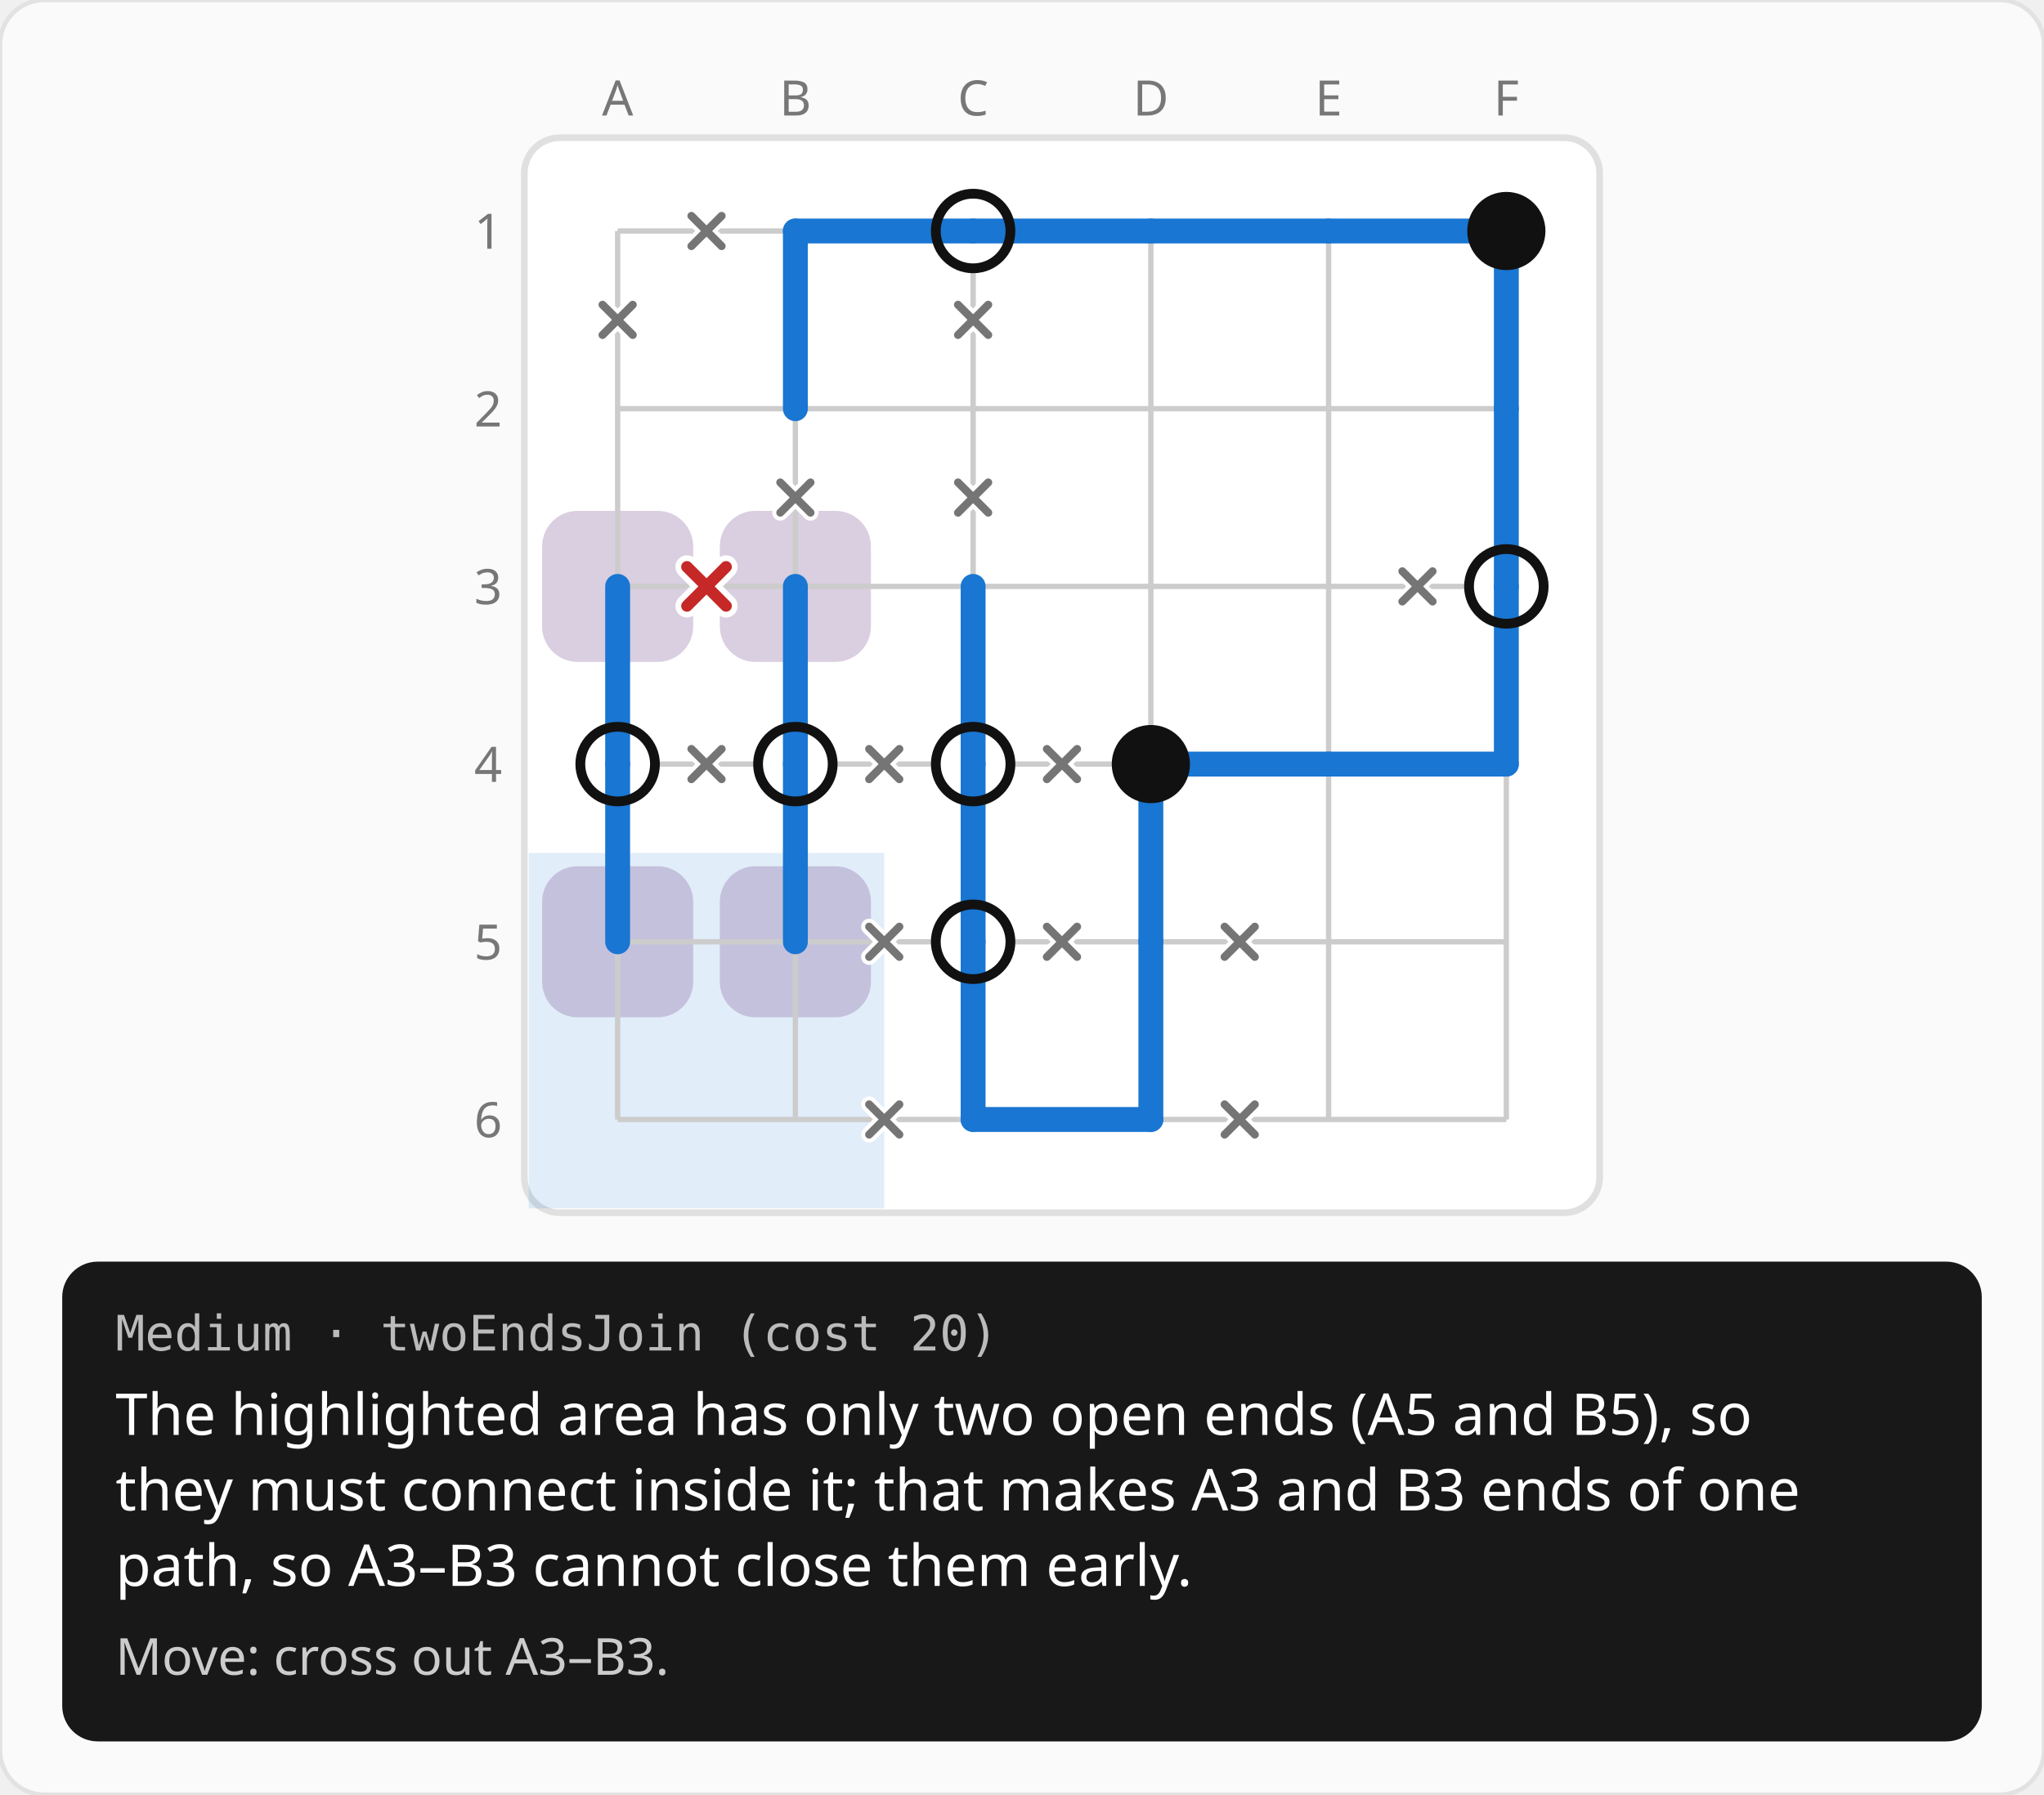
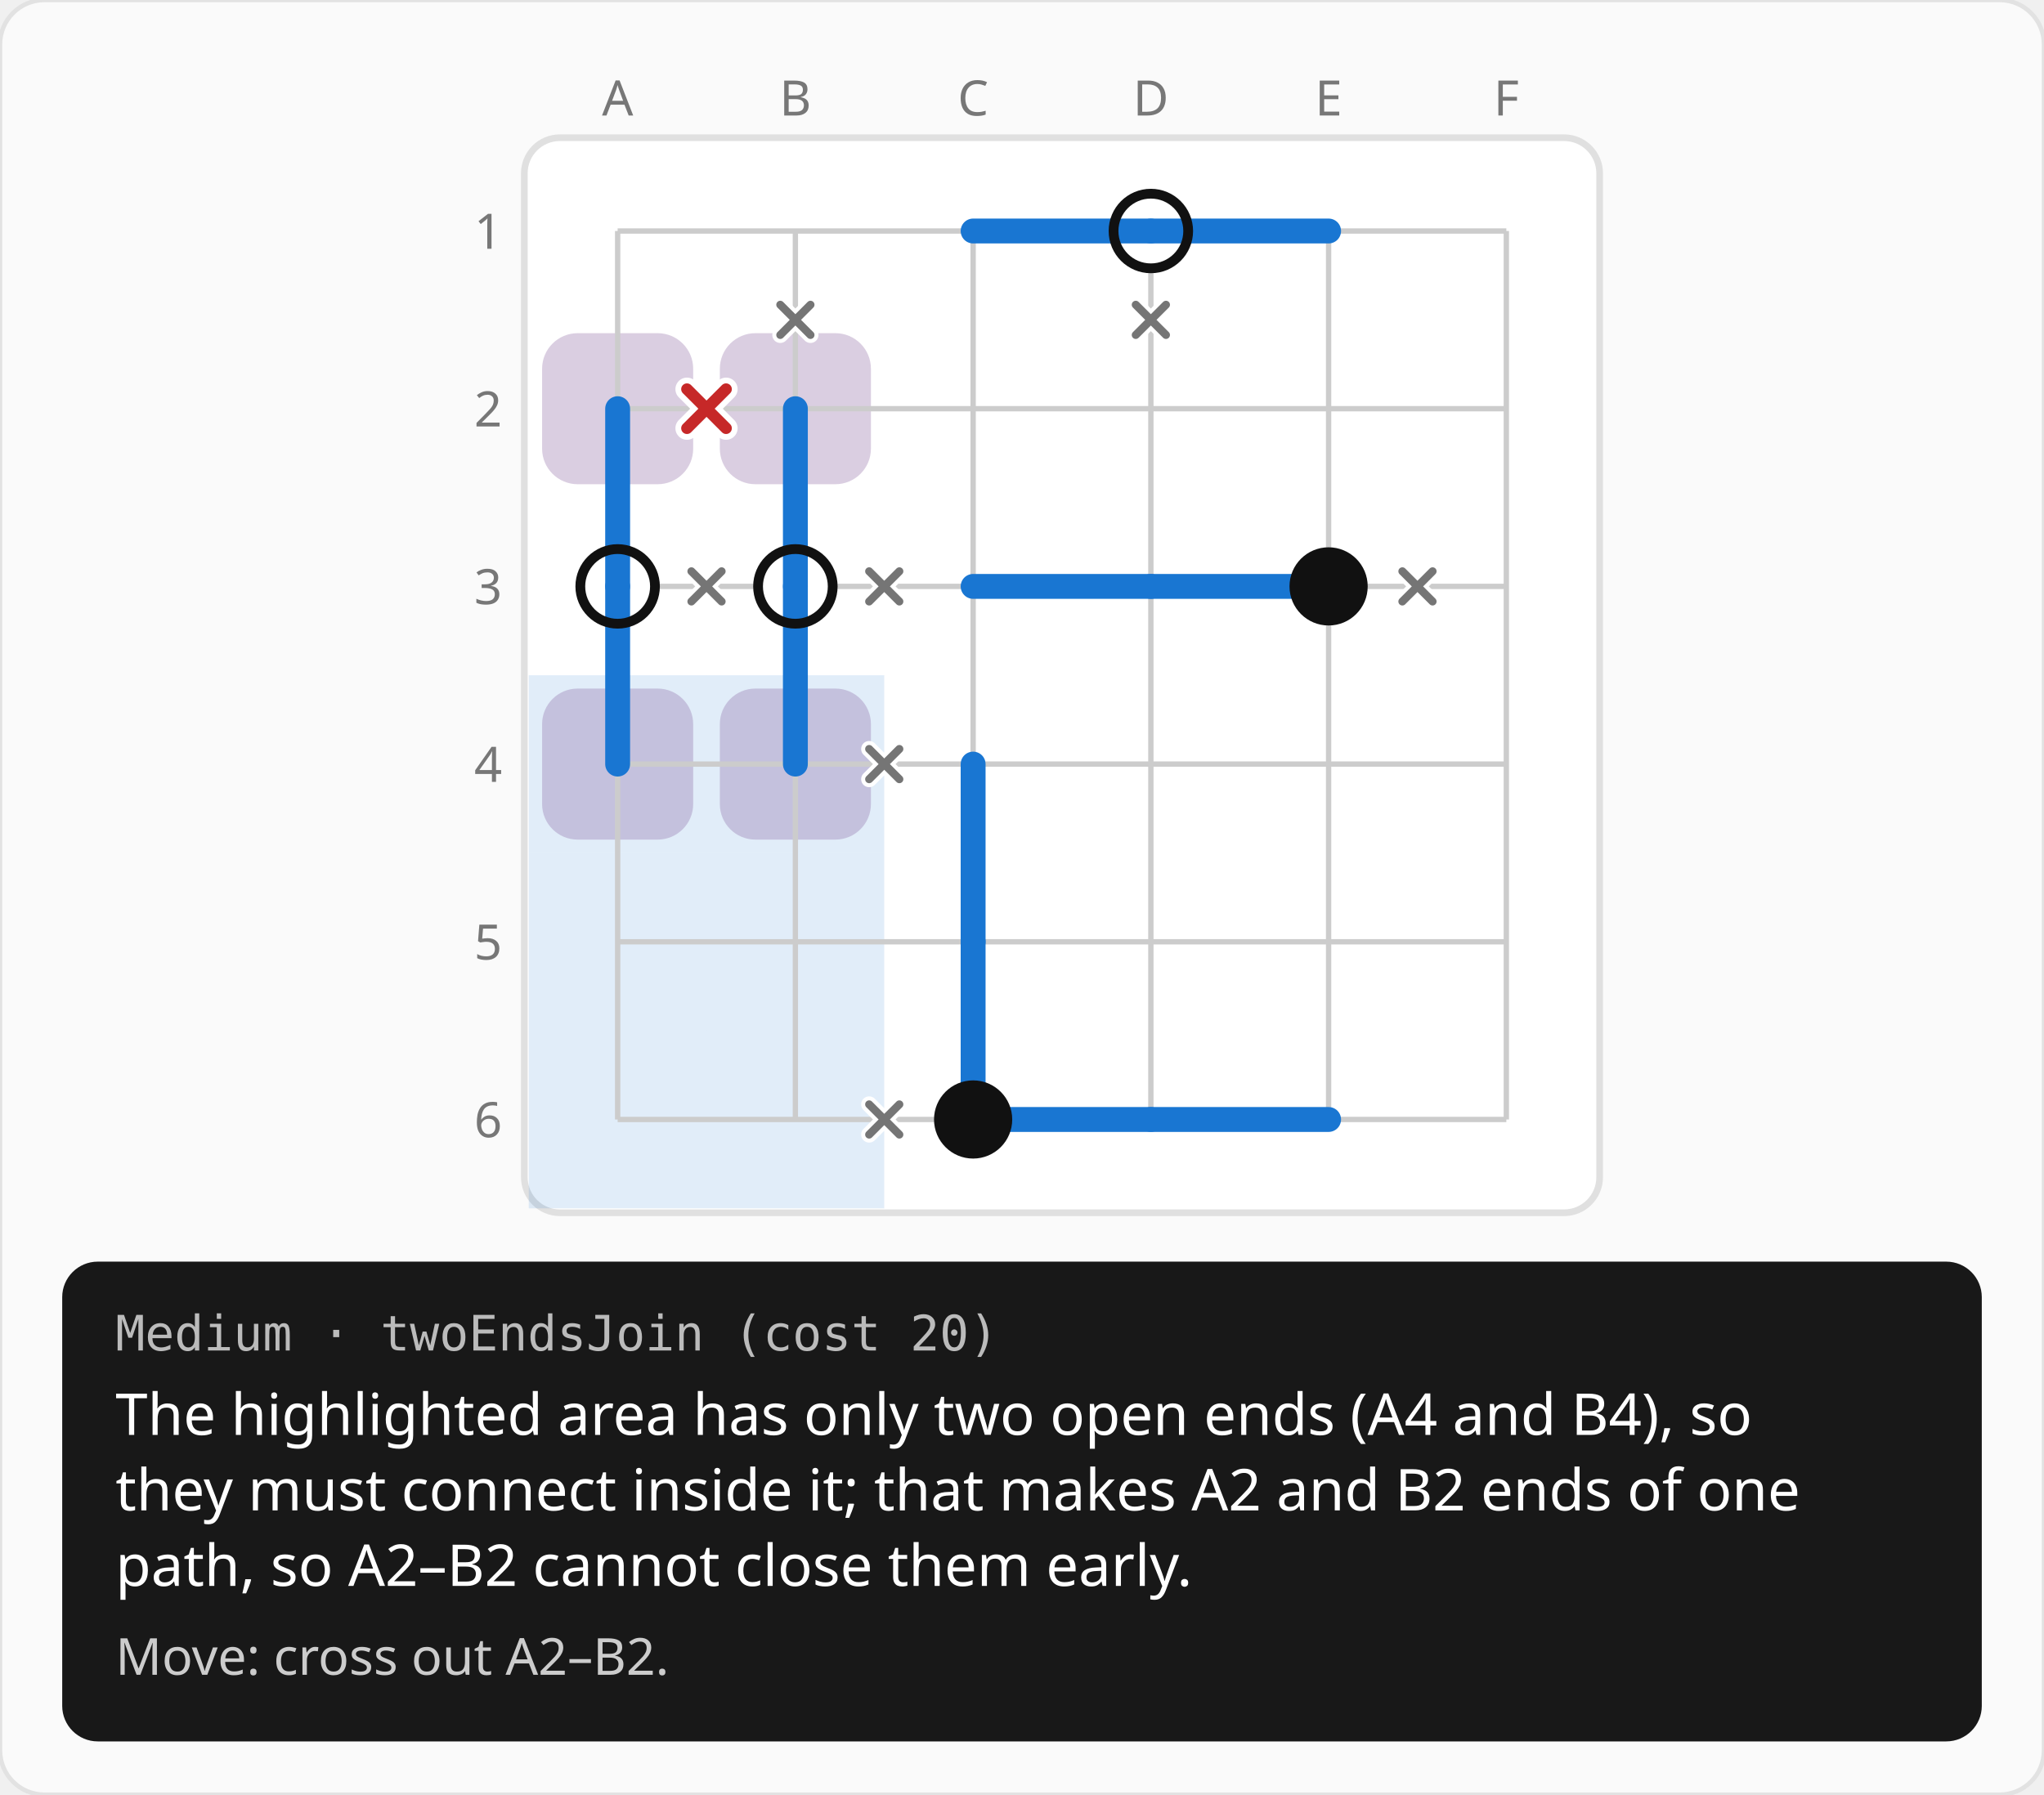
<svg xmlns="http://www.w3.org/2000/svg" width="460" height="404" viewBox="0 0 460 404">
  <rect width="460" height="404" rx="10" fill="#fafafa" stroke="#e2e2e2" />
  <defs>
    <pattern id="hatch" width="8" height="8" patternUnits="userSpaceOnUse" patternTransform="rotate(45)">
      <line x1="0" y1="0" x2="0" y2="8" stroke="#d55e00" stroke-width="3" opacity="0.55" />
    </pattern>
  </defs>
  <g transform="translate(99 12)">
    <text x="40" y="14" fill="#777777" font-size="11" font-family="system-ui, sans-serif" text-anchor="middle">A</text>
    <text x="80" y="14" fill="#777777" font-size="11" font-family="system-ui, sans-serif" text-anchor="middle">B</text>
    <text x="120" y="14" fill="#777777" font-size="11" font-family="system-ui, sans-serif" text-anchor="middle">C</text>
    <text x="160" y="14" fill="#777777" font-size="11" font-family="system-ui, sans-serif" text-anchor="middle">D</text>
    <text x="200" y="14" fill="#777777" font-size="11" font-family="system-ui, sans-serif" text-anchor="middle">E</text>
    <text x="240" y="14" fill="#777777" font-size="11" font-family="system-ui, sans-serif" text-anchor="middle">F</text>
    <text x="14" y="44" fill="#777777" font-size="11" font-family="system-ui, sans-serif" text-anchor="end">1</text>
    <text x="14" y="84" fill="#777777" font-size="11" font-family="system-ui, sans-serif" text-anchor="end">2</text>
    <text x="14" y="124" fill="#777777" font-size="11" font-family="system-ui, sans-serif" text-anchor="end">3</text>
    <text x="14" y="164" fill="#777777" font-size="11" font-family="system-ui, sans-serif" text-anchor="end">4</text>
    <text x="14" y="204" fill="#777777" font-size="11" font-family="system-ui, sans-serif" text-anchor="end">5</text>
    <text x="14" y="244" fill="#777777" font-size="11" font-family="system-ui, sans-serif" text-anchor="end">6</text>
    <g transform="translate(18 18)">
      <rect x="1" y="1" width="242" height="242" rx="8" fill="#ffffff" stroke="#e0e0e0" stroke-width="1.5" />
+       <rect x="2" y="122" width="40" height="40" fill="rgba(25,118,210,0.13)" />
      <rect x="2" y="162" width="40" height="40" fill="rgba(25,118,210,0.13)" />
      <rect x="2" y="202" width="40" height="40" fill="rgba(25,118,210,0.13)" />
      <rect x="42" y="202" width="40" height="40" fill="rgba(25,118,210,0.13)" />
      <rect x="42" y="162" width="40" height="40" fill="rgba(25,118,210,0.13)" />
-       <rect x="5" y="165" width="34" height="34" rx="8" fill="rgba(122,81,149,0.28)" />
-       <rect x="45" y="165" width="34" height="34" rx="8" fill="rgba(122,81,149,0.28)" />
-       <rect x="5" y="85" width="34" height="34" rx="8" fill="rgba(122,81,149,0.28)" />
-       <rect x="45" y="85" width="34" height="34" rx="8" fill="rgba(122,81,149,0.28)" />
+       <rect x="42" y="122" width="40" height="40" fill="rgba(25,118,210,0.13)" />
+       <rect x="5" y="125" width="34" height="34" rx="8" fill="rgba(122,81,149,0.28)" />
+       <rect x="45" y="125" width="34" height="34" rx="8" fill="rgba(122,81,149,0.28)" />
+       <rect x="5" y="45" width="34" height="34" rx="8" fill="rgba(122,81,149,0.28)" />
+       <rect x="45" y="45" width="34" height="34" rx="8" fill="rgba(122,81,149,0.28)" />
      <line x1="22" y1="22" x2="222" y2="22" stroke="#cccccc" stroke-width="1.2" />
      <line x1="22" y1="62" x2="222" y2="62" stroke="#cccccc" stroke-width="1.2" />
      <line x1="22" y1="102" x2="222" y2="102" stroke="#cccccc" stroke-width="1.2" />
      <line x1="22" y1="142" x2="222" y2="142" stroke="#cccccc" stroke-width="1.2" />
      <line x1="22" y1="182" x2="222" y2="182" stroke="#cccccc" stroke-width="1.2" />
      <line x1="22" y1="222" x2="222" y2="222" stroke="#cccccc" stroke-width="1.2" />
      <line x1="22" y1="22" x2="22" y2="222" stroke="#cccccc" stroke-width="1.2" />
      <line x1="62" y1="22" x2="62" y2="222" stroke="#cccccc" stroke-width="1.2" />
      <line x1="102" y1="22" x2="102" y2="222" stroke="#cccccc" stroke-width="1.2" />
      <line x1="142" y1="22" x2="142" y2="222" stroke="#cccccc" stroke-width="1.2" />
      <line x1="182" y1="22" x2="182" y2="222" stroke="#cccccc" stroke-width="1.2" />
      <line x1="222" y1="22" x2="222" y2="222" stroke="#cccccc" stroke-width="1.2" />
-       <circle cx="102" cy="22" r="8.4" fill="#ffffff" />
-       <circle cx="222" cy="102" r="8.4" fill="#ffffff" />
-       <circle cx="22" cy="142" r="8.4" fill="#ffffff" />
-       <circle cx="62" cy="142" r="8.4" fill="#ffffff" />
-       <circle cx="102" cy="142" r="8.4" fill="#ffffff" />
-       <circle cx="102" cy="182" r="8.4" fill="#ffffff" />
-       <line x1="62" y1="22" x2="102" y2="22" stroke="#1976d2" stroke-width="5.6" stroke-linecap="round" />
-       <line x1="62" y1="22" x2="62" y2="62" stroke="#1976d2" stroke-width="5.6" stroke-linecap="round" />
+       <circle cx="142" cy="22" r="8.4" fill="#ffffff" />
+       <circle cx="22" cy="102" r="8.4" fill="#ffffff" />
+       <circle cx="62" cy="102" r="8.4" fill="#ffffff" />
      <line x1="102" y1="22" x2="142" y2="22" stroke="#1976d2" stroke-width="5.6" stroke-linecap="round" />
      <line x1="142" y1="22" x2="182" y2="22" stroke="#1976d2" stroke-width="5.6" stroke-linecap="round" />
-       <line x1="182" y1="22" x2="222" y2="22" stroke="#1976d2" stroke-width="5.6" stroke-linecap="round" />
-       <line x1="222" y1="22" x2="222" y2="62" stroke="#1976d2" stroke-width="5.6" stroke-linecap="round" />
-       <line x1="222" y1="62" x2="222" y2="102" stroke="#1976d2" stroke-width="5.6" stroke-linecap="round" />
+       <line x1="22" y1="62" x2="22" y2="102" stroke="#1976d2" stroke-width="5.6" stroke-linecap="round" />
+       <line x1="62" y1="62" x2="62" y2="102" stroke="#1976d2" stroke-width="5.6" stroke-linecap="round" />
      <line x1="22" y1="102" x2="22" y2="142" stroke="#1976d2" stroke-width="5.6" stroke-linecap="round" />
      <line x1="62" y1="102" x2="62" y2="142" stroke="#1976d2" stroke-width="5.6" stroke-linecap="round" />
-       <line x1="102" y1="102" x2="102" y2="142" stroke="#1976d2" stroke-width="5.6" stroke-linecap="round" />
-       <line x1="222" y1="102" x2="222" y2="142" stroke="#1976d2" stroke-width="5.6" stroke-linecap="round" />
-       <line x1="22" y1="142" x2="22" y2="182" stroke="#1976d2" stroke-width="5.6" stroke-linecap="round" />
-       <line x1="62" y1="142" x2="62" y2="182" stroke="#1976d2" stroke-width="5.6" stroke-linecap="round" />
+       <line x1="102" y1="102" x2="142" y2="102" stroke="#1976d2" stroke-width="5.6" stroke-linecap="round" />
+       <line x1="142" y1="102" x2="182" y2="102" stroke="#1976d2" stroke-width="5.6" stroke-linecap="round" />
      <line x1="102" y1="142" x2="102" y2="182" stroke="#1976d2" stroke-width="5.6" stroke-linecap="round" />
-       <line x1="142" y1="142" x2="182" y2="142" stroke="#1976d2" stroke-width="5.6" stroke-linecap="round" />
-       <line x1="142" y1="142" x2="142" y2="182" stroke="#1976d2" stroke-width="5.6" stroke-linecap="round" />
-       <line x1="182" y1="142" x2="222" y2="142" stroke="#1976d2" stroke-width="5.6" stroke-linecap="round" />
      <line x1="102" y1="182" x2="102" y2="222" stroke="#1976d2" stroke-width="5.6" stroke-linecap="round" />
-       <line x1="142" y1="182" x2="142" y2="222" stroke="#1976d2" stroke-width="5.6" stroke-linecap="round" />
      <line x1="102" y1="222" x2="142" y2="222" stroke="#1976d2" stroke-width="5.6" stroke-linecap="round" />
-       <circle cx="102" cy="22" r="8.4" fill="none" stroke="#111111" stroke-width="2.2" />
-       <circle cx="222" cy="22" r="8.8" fill="#111111" />
-       <circle cx="222" cy="102" r="8.4" fill="none" stroke="#111111" stroke-width="2.2" />
-       <circle cx="22" cy="142" r="8.4" fill="none" stroke="#111111" stroke-width="2.2" />
-       <circle cx="62" cy="142" r="8.4" fill="none" stroke="#111111" stroke-width="2.2" />
-       <circle cx="102" cy="142" r="8.4" fill="none" stroke="#111111" stroke-width="2.2" />
-       <circle cx="142" cy="142" r="8.8" fill="#111111" />
-       <circle cx="102" cy="182" r="8.4" fill="none" stroke="#111111" stroke-width="2.2" />
-       <path d="M38.6 18.6L45.4 25.4M38.6 25.4L45.4 18.6" stroke="#ffffff" stroke-width="3.6" stroke-linecap="round" />
-       <path d="M38.6 18.6L45.4 25.4M38.6 25.4L45.4 18.6" stroke="#757575" stroke-width="1.8" stroke-linecap="round" />
-       <path d="M18.6 38.6L25.4 45.4M18.6 45.4L25.4 38.6" stroke="#ffffff" stroke-width="3.6" stroke-linecap="round" />
-       <path d="M18.6 38.6L25.4 45.4M18.6 45.4L25.4 38.6" stroke="#757575" stroke-width="1.8" stroke-linecap="round" />
-       <path d="M98.6 38.6L105.4 45.4M98.6 45.4L105.4 38.6" stroke="#ffffff" stroke-width="3.6" stroke-linecap="round" />
-       <path d="M98.6 38.6L105.4 45.4M98.6 45.4L105.4 38.6" stroke="#757575" stroke-width="1.8" stroke-linecap="round" />
-       <path d="M58.6 78.6L65.4 85.4M58.6 85.4L65.4 78.6" stroke="#ffffff" stroke-width="3.6" stroke-linecap="round" />
-       <path d="M58.6 78.6L65.4 85.4M58.6 85.4L65.4 78.6" stroke="#757575" stroke-width="1.8" stroke-linecap="round" />
-       <path d="M98.6 78.6L105.4 85.4M98.6 85.4L105.4 78.6" stroke="#ffffff" stroke-width="3.6" stroke-linecap="round" />
-       <path d="M98.6 78.6L105.4 85.4M98.6 85.4L105.4 78.6" stroke="#757575" stroke-width="1.8" stroke-linecap="round" />
+       <line x1="142" y1="222" x2="182" y2="222" stroke="#1976d2" stroke-width="5.6" stroke-linecap="round" />
+       <circle cx="142" cy="22" r="8.4" fill="none" stroke="#111111" stroke-width="2.2" />
+       <circle cx="22" cy="102" r="8.4" fill="none" stroke="#111111" stroke-width="2.2" />
+       <circle cx="62" cy="102" r="8.4" fill="none" stroke="#111111" stroke-width="2.2" />
+       <circle cx="182" cy="102" r="8.8" fill="#111111" />
+       <circle cx="102" cy="222" r="8.8" fill="#111111" />
+       <path d="M58.6 38.6L65.4 45.4M58.6 45.4L65.4 38.6" stroke="#ffffff" stroke-width="3.6" stroke-linecap="round" />
+       <path d="M58.6 38.6L65.4 45.4M58.6 45.4L65.4 38.6" stroke="#757575" stroke-width="1.8" stroke-linecap="round" />
+       <path d="M138.6 38.6L145.4 45.4M138.6 45.4L145.4 38.6" stroke="#ffffff" stroke-width="3.6" stroke-linecap="round" />
+       <path d="M138.6 38.6L145.4 45.4M138.6 45.4L145.4 38.6" stroke="#757575" stroke-width="1.8" stroke-linecap="round" />
+       <path d="M38.6 98.6L45.4 105.4M38.6 105.4L45.4 98.6" stroke="#ffffff" stroke-width="3.6" stroke-linecap="round" />
+       <path d="M38.6 98.6L45.4 105.4M38.6 105.4L45.4 98.6" stroke="#757575" stroke-width="1.8" stroke-linecap="round" />
+       <path d="M78.6 98.6L85.4 105.4M78.6 105.4L85.4 98.6" stroke="#ffffff" stroke-width="3.6" stroke-linecap="round" />
+       <path d="M78.6 98.6L85.4 105.4M78.6 105.4L85.4 98.6" stroke="#757575" stroke-width="1.8" stroke-linecap="round" />
      <path d="M198.6 98.6L205.4 105.4M198.6 105.4L205.4 98.6" stroke="#ffffff" stroke-width="3.6" stroke-linecap="round" />
      <path d="M198.6 98.6L205.4 105.4M198.6 105.4L205.4 98.6" stroke="#757575" stroke-width="1.8" stroke-linecap="round" />
-       <path d="M38.6 138.6L45.4 145.4M38.6 145.4L45.4 138.6" stroke="#ffffff" stroke-width="3.6" stroke-linecap="round" />
-       <path d="M38.6 138.6L45.4 145.4M38.6 145.4L45.4 138.6" stroke="#757575" stroke-width="1.8" stroke-linecap="round" />
      <path d="M78.6 138.6L85.4 145.4M78.6 145.4L85.4 138.6" stroke="#ffffff" stroke-width="3.6" stroke-linecap="round" />
      <path d="M78.6 138.6L85.4 145.4M78.6 145.4L85.4 138.6" stroke="#757575" stroke-width="1.8" stroke-linecap="round" />
-       <path d="M118.6 138.6L125.4 145.4M118.6 145.4L125.4 138.6" stroke="#ffffff" stroke-width="3.6" stroke-linecap="round" />
-       <path d="M118.6 138.6L125.4 145.4M118.6 145.4L125.4 138.6" stroke="#757575" stroke-width="1.8" stroke-linecap="round" />
-       <path d="M78.6 178.6L85.4 185.4M78.6 185.4L85.4 178.6" stroke="#ffffff" stroke-width="3.6" stroke-linecap="round" />
-       <path d="M78.6 178.6L85.4 185.4M78.6 185.4L85.4 178.6" stroke="#757575" stroke-width="1.8" stroke-linecap="round" />
-       <path d="M118.6 178.6L125.4 185.4M118.6 185.4L125.4 178.6" stroke="#ffffff" stroke-width="3.6" stroke-linecap="round" />
-       <path d="M118.6 178.6L125.4 185.4M118.6 185.4L125.4 178.6" stroke="#757575" stroke-width="1.8" stroke-linecap="round" />
-       <path d="M158.6 178.6L165.4 185.4M158.6 185.4L165.4 178.6" stroke="#ffffff" stroke-width="3.6" stroke-linecap="round" />
-       <path d="M158.6 178.6L165.4 185.4M158.6 185.4L165.4 178.6" stroke="#757575" stroke-width="1.8" stroke-linecap="round" />
      <path d="M78.6 218.6L85.4 225.4M78.6 225.4L85.4 218.6" stroke="#ffffff" stroke-width="3.6" stroke-linecap="round" />
      <path d="M78.6 218.6L85.4 225.4M78.6 225.4L85.4 218.6" stroke="#757575" stroke-width="1.8" stroke-linecap="round" />
-       <path d="M158.6 218.6L165.4 225.4M158.6 225.4L165.4 218.6" stroke="#ffffff" stroke-width="3.6" stroke-linecap="round" />
-       <path d="M158.6 218.6L165.4 225.4M158.6 225.4L165.4 218.6" stroke="#757575" stroke-width="1.8" stroke-linecap="round" />
-       <path d="M37.6 97.6L46.4 106.4M37.6 106.4L46.4 97.6" stroke="#ffffff" stroke-width="5.2" stroke-linecap="round" />
-       <path d="M37.6 97.6L46.4 106.4M37.6 106.4L46.4 97.6" stroke="#c62828" stroke-width="2.6" stroke-linecap="round" />
+       <path d="M37.6 57.6L46.4 66.4M37.6 66.4L46.4 57.6" stroke="#ffffff" stroke-width="5.2" stroke-linecap="round" />
+       <path d="M37.6 57.6L46.4 66.4M37.6 66.4L46.4 57.6" stroke="#c62828" stroke-width="2.6" stroke-linecap="round" />
    </g>
  </g>
  <rect x="14" y="284" width="432" height="108" rx="8" fill="#181818" />
  <text x="26" y="304" fill="#bbbbbb" font-size="11" font-family="ui-monospace, Menlo, monospace">Medium · twoEndsJoin (cost 20)</text>
-   <text x="26" y="323" fill="#ffffff" font-size="13" font-family="system-ui, sans-serif">The highlighted area has only two open ends (A5 and B5), so</text>
-   <text x="26" y="340" fill="#ffffff" font-size="13" font-family="system-ui, sans-serif">they must connect inside it; that makes A3 and B3 ends of one</text>
-   <text x="26" y="357" fill="#ffffff" font-size="13" font-family="system-ui, sans-serif">path, so A3–B3 cannot close them early.</text>
-   <text x="26" y="377" fill="#cccccc" font-size="11.5" font-family="system-ui, sans-serif">Move: cross out A3–B3.</text>
+   <text x="26" y="323" fill="#ffffff" font-size="13" font-family="system-ui, sans-serif">The highlighted area has only two open ends (A4 and B4), so</text>
+   <text x="26" y="340" fill="#ffffff" font-size="13" font-family="system-ui, sans-serif">they must connect inside it; that makes A2 and B2 ends of one</text>
+   <text x="26" y="357" fill="#ffffff" font-size="13" font-family="system-ui, sans-serif">path, so A2–B2 cannot close them early.</text>
+   <text x="26" y="377" fill="#cccccc" font-size="11.5" font-family="system-ui, sans-serif">Move: cross out A2–B2.</text>
</svg>
